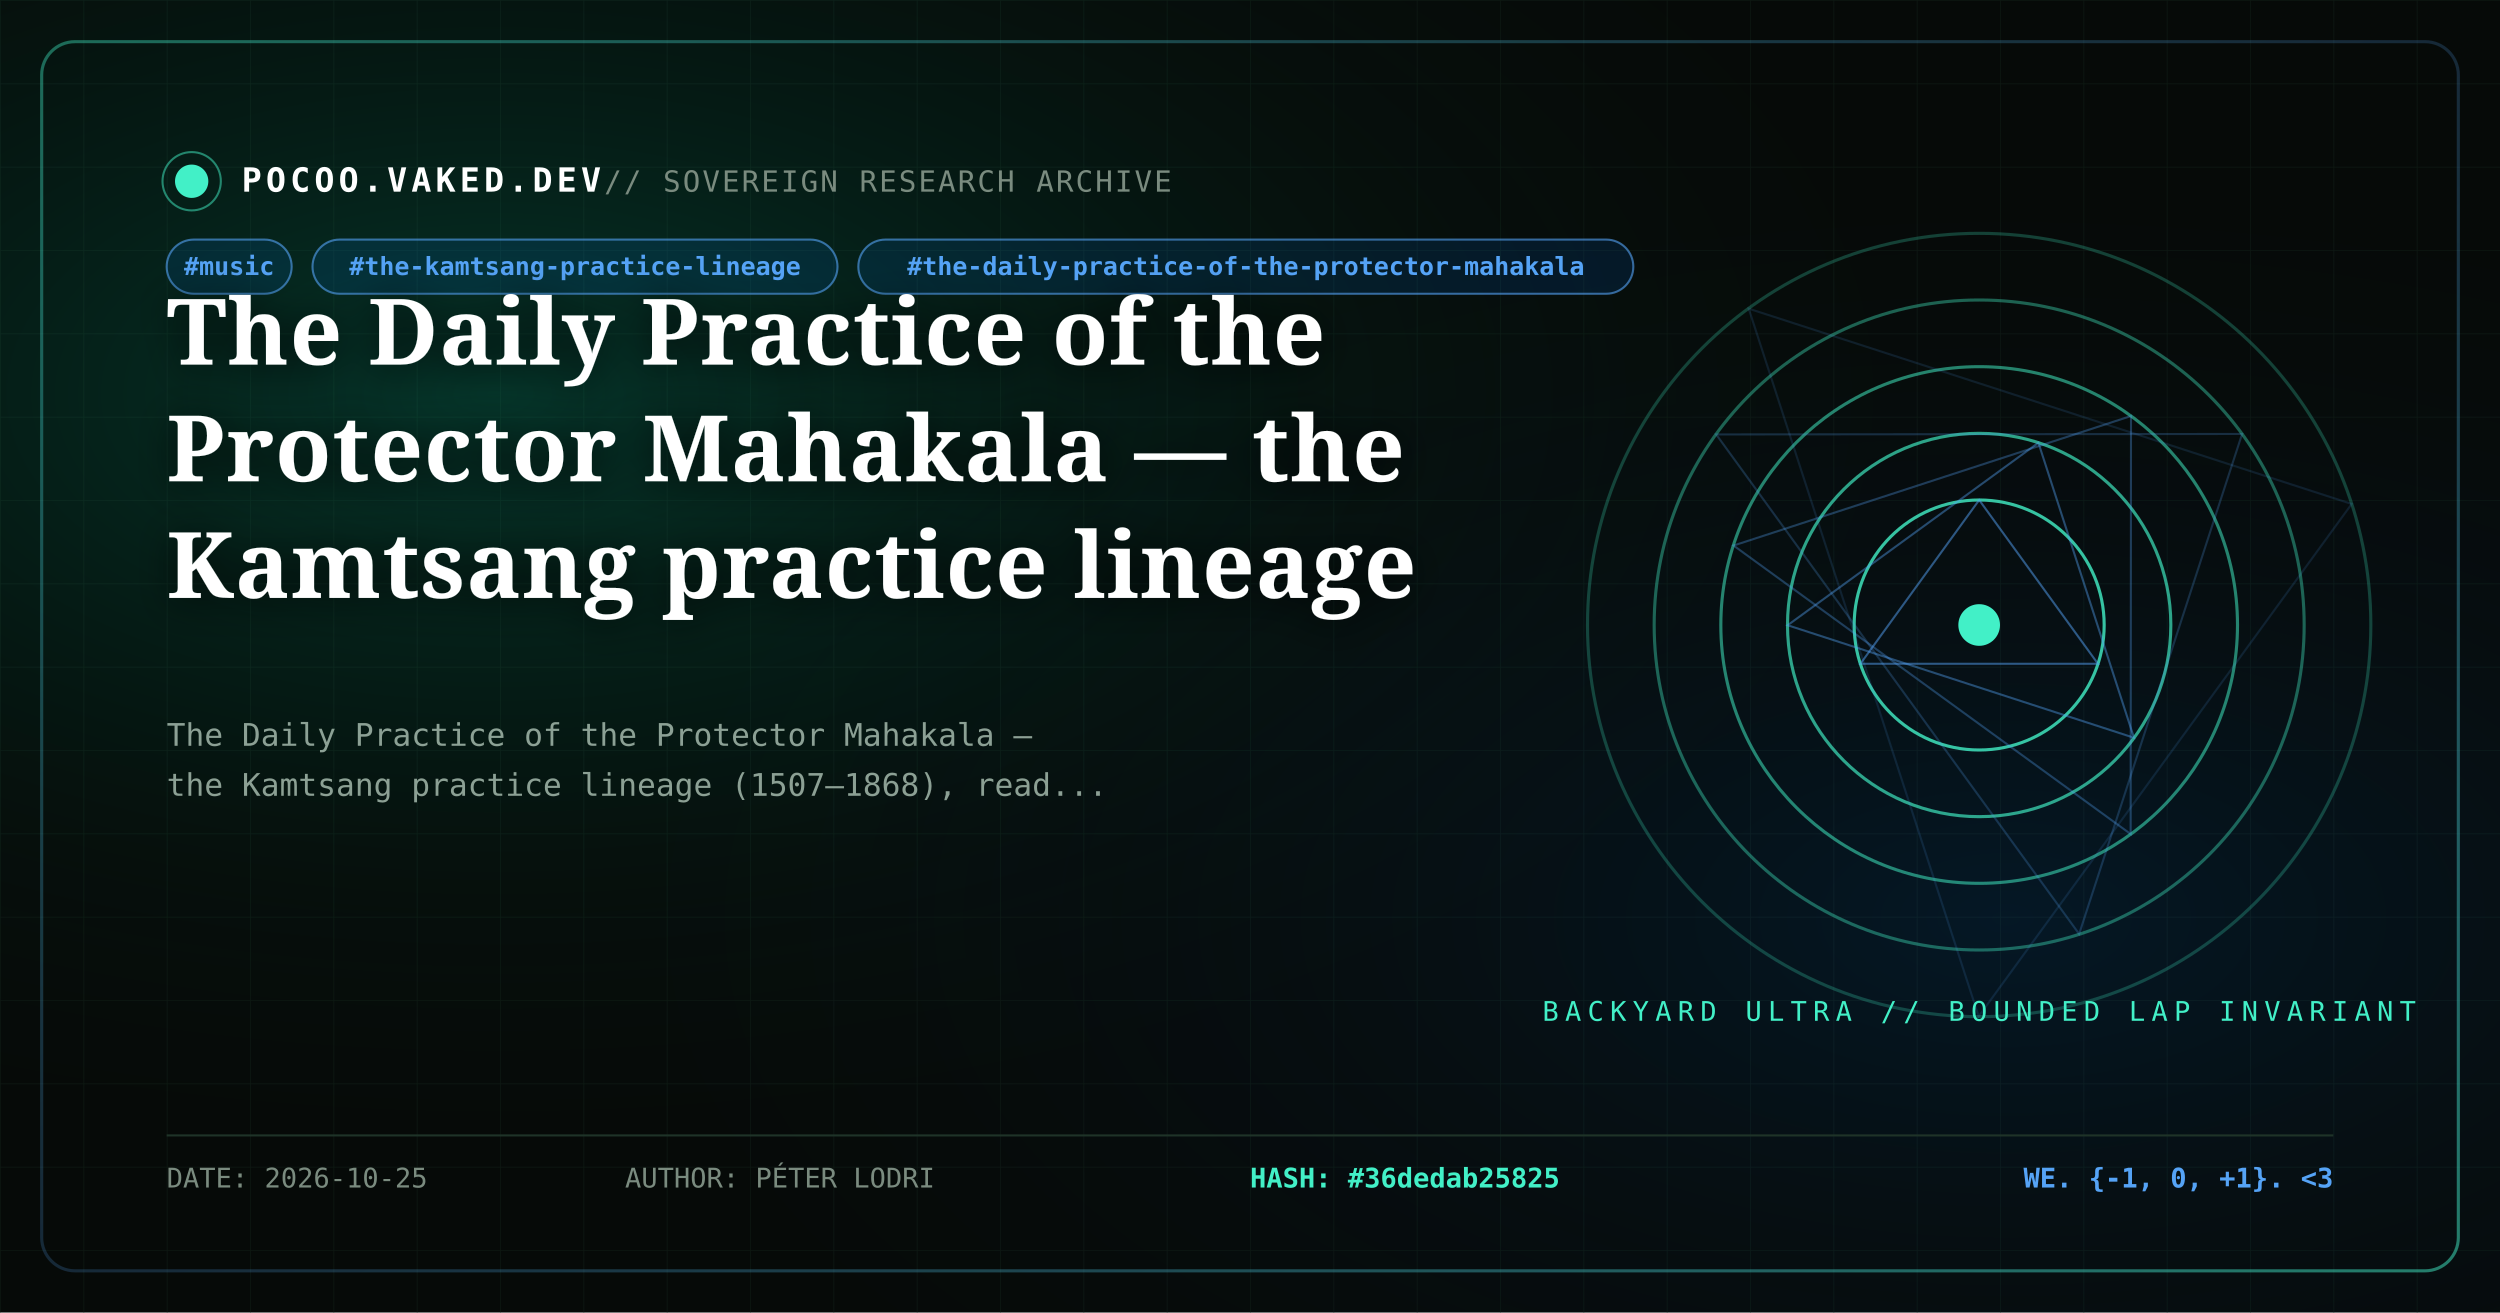
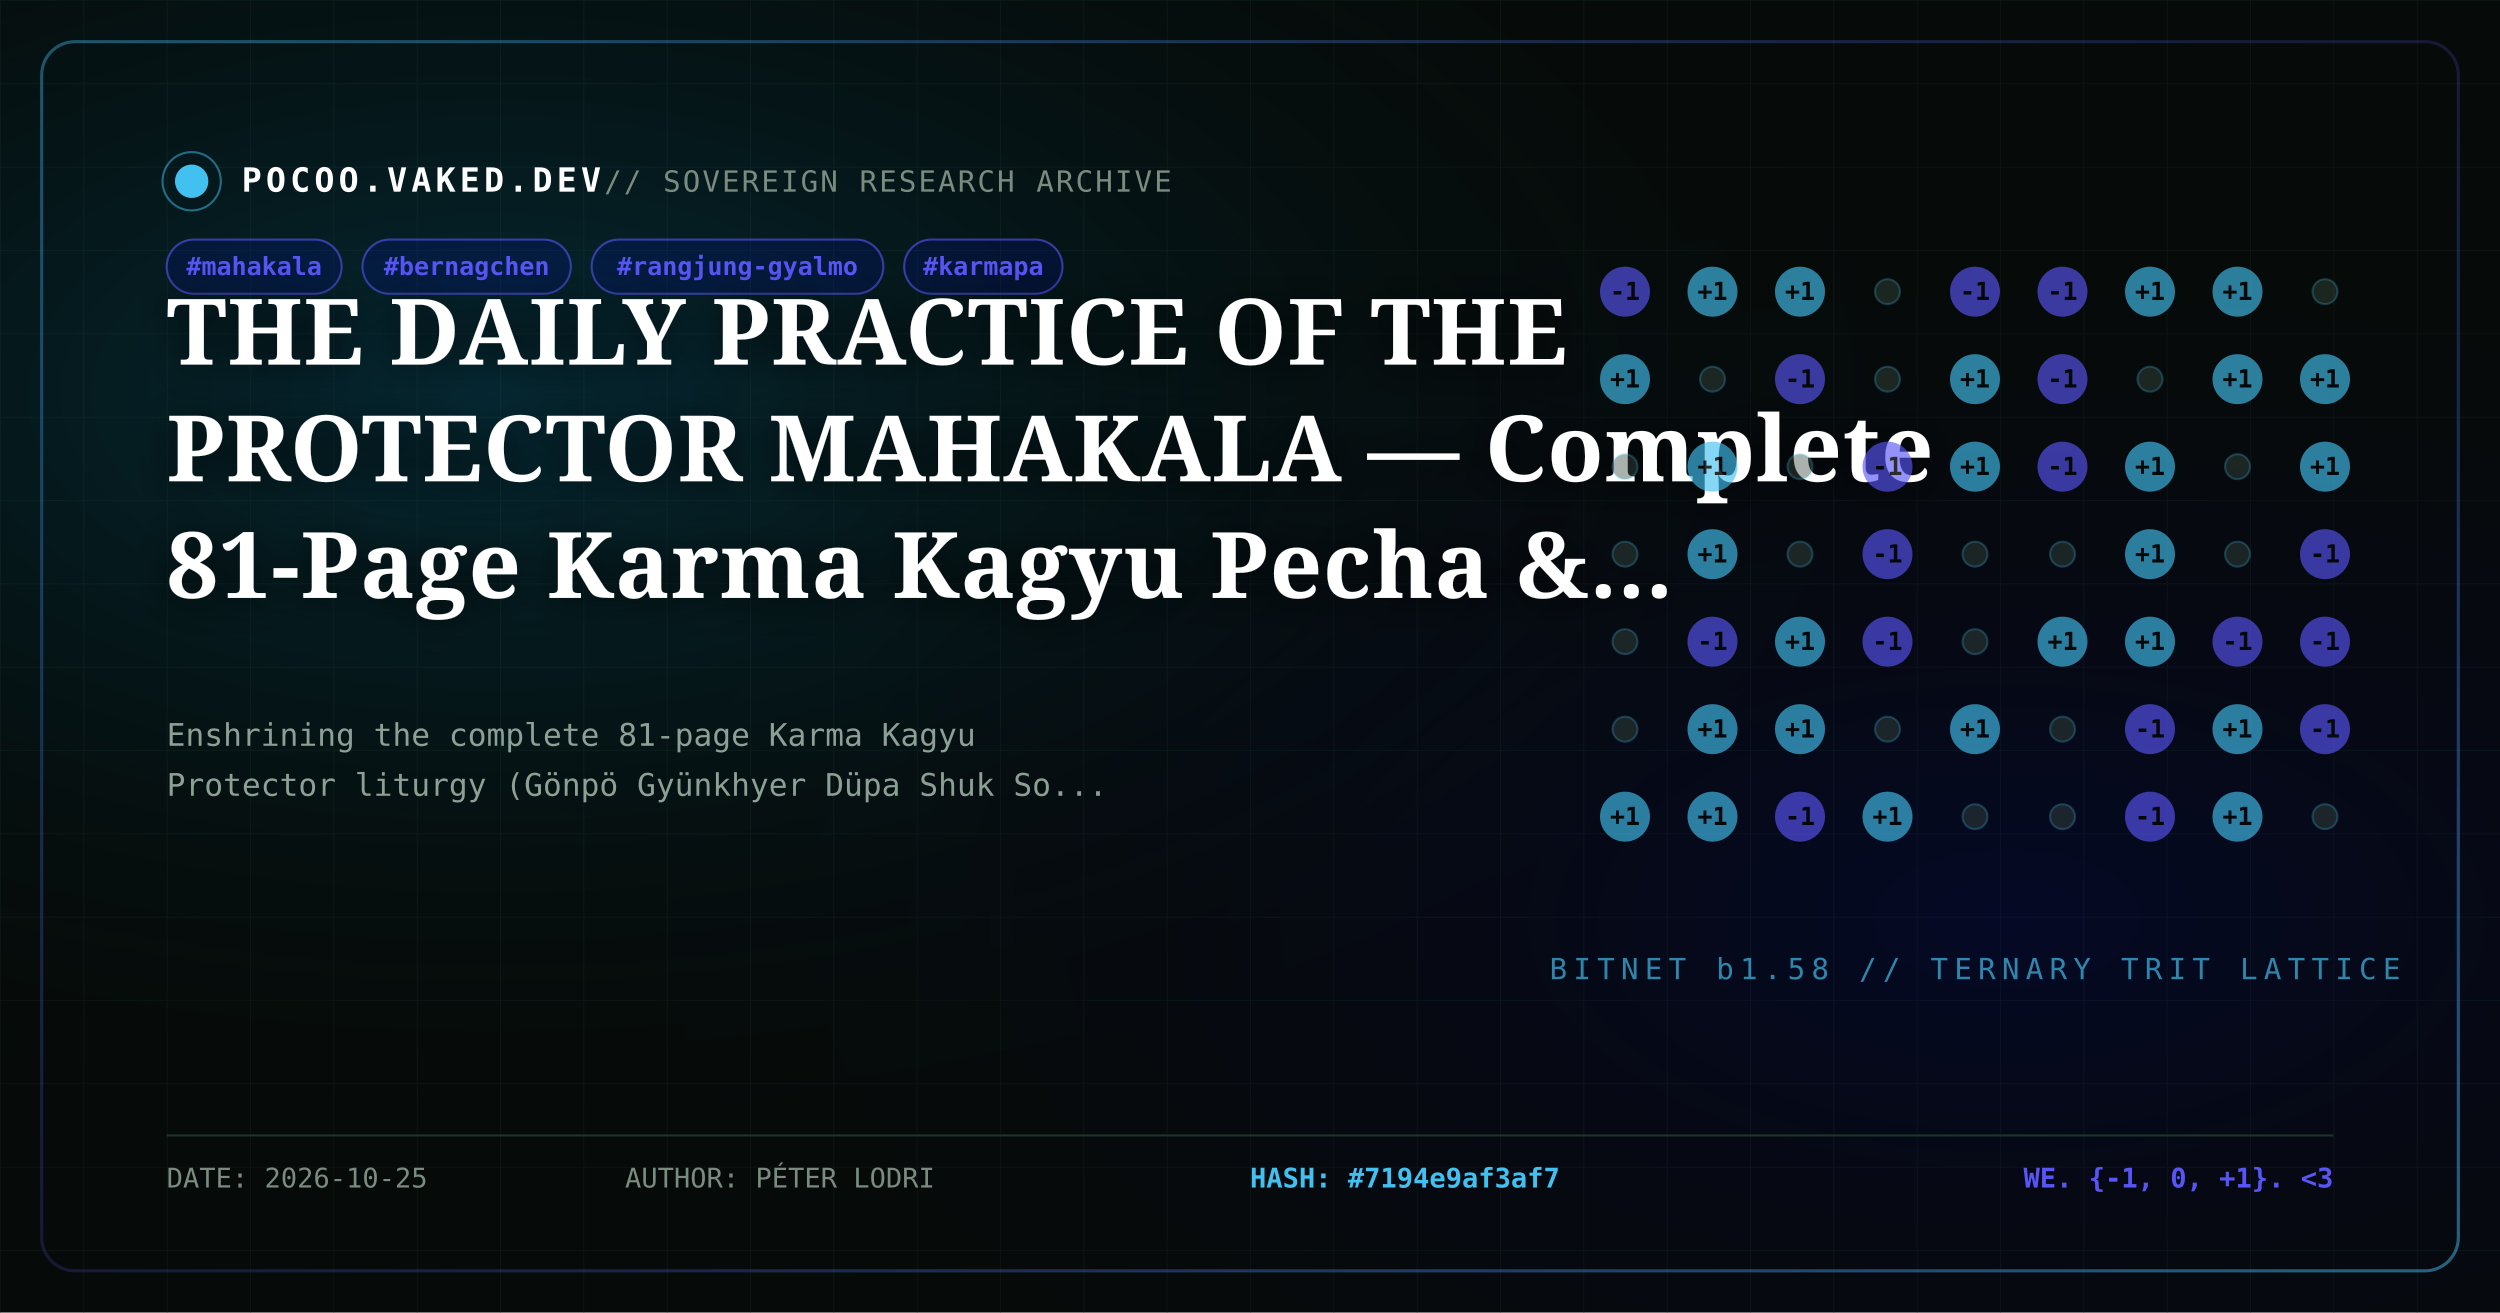
<svg xmlns="http://www.w3.org/2000/svg" viewBox="0 0 1200 630" width="1200" height="630" style="background:#060a08;">
  <defs>
    <radialGradient id="bgGlow1" cx="20%" cy="30%" r="60%">
-       <stop offset="0%" stop-color="hsla(166, 100%, 50%, 0.18)" />
+       <stop offset="0%" stop-color="hsla(196, 100%, 50%, 0.18)" />
      <stop offset="100%" stop-color="#060a08" stop-opacity="0" />
    </radialGradient>
    <radialGradient id="bgGlow2" cx="80%" cy="70%" r="60%">
-       <stop offset="0%" stop-color="hsla(211, 100%, 50%, 0.12)" />
+       <stop offset="0%" stop-color="hsla(241, 100%, 50%, 0.12)" />
      <stop offset="100%" stop-color="#060a08" stop-opacity="0" />
    </radialGradient>
    <linearGradient id="laneGrad" x1="0%" y1="0%" x2="100%" y2="0%">
-       <stop offset="0%" stop-color="hsl(166, 85%, 60%)" stop-opacity="0.8" />
-       <stop offset="100%" stop-color="hsl(211, 90%, 65%)" stop-opacity="0.9" />
+       <stop offset="0%" stop-color="hsl(196, 85%, 60%)" stop-opacity="0.8" />
+       <stop offset="100%" stop-color="hsl(241, 90%, 65%)" stop-opacity="0.9" />
    </linearGradient>
    <linearGradient id="goldBorder" x1="0%" y1="0%" x2="100%" y2="100%">
-       <stop offset="0%" stop-color="hsl(166, 85%, 60%)" stop-opacity="0.4" />
-       <stop offset="50%" stop-color="hsl(211, 90%, 65%)" stop-opacity="0.2" />
-       <stop offset="100%" stop-color="hsl(166, 85%, 60%)" stop-opacity="0.5" />
+       <stop offset="0%" stop-color="hsl(196, 85%, 60%)" stop-opacity="0.4" />
+       <stop offset="50%" stop-color="hsl(241, 90%, 65%)" stop-opacity="0.2" />
+       <stop offset="100%" stop-color="hsl(196, 85%, 60%)" stop-opacity="0.5" />
    </linearGradient>
    <pattern id="gridPattern" width="40" height="40" patternUnits="userSpaceOnUse">
      <path d="M 40 0 L 0 0 0 40" fill="none" stroke="#122018" stroke-width="0.75" stroke-opacity="0.6" />
    </pattern>
  </defs>
  <rect width="1200" height="630" fill="#060a08" />
  <rect width="1200" height="630" fill="url(#gridPattern)" />
  <rect width="1200" height="630" fill="url(#bgGlow1)" />
  <rect width="1200" height="630" fill="url(#bgGlow2)" />
  <rect x="20" y="20" width="1160" height="590" rx="16" fill="none" stroke="url(#goldBorder)" stroke-width="1.5" />
  <g transform="translate(80, 75)">
-     <circle cx="12" cy="12" r="8" fill="hsl(166, 85%, 60%)" />
-     <circle cx="12" cy="12" r="14" fill="none" stroke="hsl(166, 85%, 60%)" stroke-opacity="0.5" stroke-width="1" />
+     <circle cx="12" cy="12" r="8" fill="hsl(196, 85%, 60%)" />
+     <circle cx="12" cy="12" r="14" fill="none" stroke="hsl(196, 85%, 60%)" stroke-opacity="0.5" stroke-width="1" />
    <text x="36" y="17" fill="#ffffff" font-family="ui-monospace, monospace" font-size="16" font-weight="700" letter-spacing="2">POCOO.VAKED.DEV</text>
    <text x="210" y="17" fill="#7a8b7f" font-family="ui-monospace, monospace" font-size="14" letter-spacing="1">// SOVEREIGN RESEARCH ARCHIVE</text>
  </g>
  <g transform="translate(80, 115)">
-     <rect width="60" height="26" rx="13" fill="hsla(211, 100%, 50%, 0.12)" stroke="hsl(211, 90%, 65%)" stroke-opacity="0.6" stroke-width="1" />
-     <text x="30.0" y="17" fill="hsl(211, 90%, 65%)" font-family="ui-monospace, monospace" font-size="12" font-weight="600" text-anchor="middle">#music</text>
+     <rect width="84" height="26" rx="13" fill="hsla(241, 100%, 50%, 0.12)" stroke="hsl(241, 90%, 65%)" stroke-opacity="0.6" stroke-width="1" />
+     <text x="42.0" y="17" fill="hsl(241, 90%, 65%)" font-family="ui-monospace, monospace" font-size="12" font-weight="600" text-anchor="middle">#mahakala</text>
  </g>
-   <g transform="translate(150, 115)">
-     <rect width="252" height="26" rx="13" fill="hsla(211, 100%, 50%, 0.12)" stroke="hsl(211, 90%, 65%)" stroke-opacity="0.6" stroke-width="1" />
-     <text x="126.0" y="17" fill="hsl(211, 90%, 65%)" font-family="ui-monospace, monospace" font-size="12" font-weight="600" text-anchor="middle">#the-kamtsang-practice-lineage</text>
+   <g transform="translate(174, 115)">
+     <rect width="100" height="26" rx="13" fill="hsla(241, 100%, 50%, 0.12)" stroke="hsl(241, 90%, 65%)" stroke-opacity="0.6" stroke-width="1" />
+     <text x="50.0" y="17" fill="hsl(241, 90%, 65%)" font-family="ui-monospace, monospace" font-size="12" font-weight="600" text-anchor="middle">#bernagchen</text>
  </g>
-   <g transform="translate(412, 115)">
-     <rect width="372" height="26" rx="13" fill="hsla(211, 100%, 50%, 0.12)" stroke="hsl(211, 90%, 65%)" stroke-opacity="0.6" stroke-width="1" />
-     <text x="186.0" y="17" fill="hsl(211, 90%, 65%)" font-family="ui-monospace, monospace" font-size="12" font-weight="600" text-anchor="middle">#the-daily-practice-of-the-protector-mahakala</text>
+   <g transform="translate(284, 115)">
+     <rect width="140" height="26" rx="13" fill="hsla(241, 100%, 50%, 0.12)" stroke="hsl(241, 90%, 65%)" stroke-opacity="0.6" stroke-width="1" />
+     <text x="70.0" y="17" fill="hsl(241, 90%, 65%)" font-family="ui-monospace, monospace" font-size="12" font-weight="600" text-anchor="middle">#rangjung-gyalmo</text>
+   </g>
+   <g transform="translate(434, 115)">
+     <rect width="76" height="26" rx="13" fill="hsla(241, 100%, 50%, 0.12)" stroke="hsl(241, 90%, 65%)" stroke-opacity="0.6" stroke-width="1" />
+     <text x="38.0" y="17" fill="hsl(241, 90%, 65%)" font-family="ui-monospace, monospace" font-size="12" font-weight="600" text-anchor="middle">#karmapa</text>
  </g>
  <g>
-     <text x="80" y="175" fill="#ffffff" font-family="Georgia, serif" font-size="44" font-weight="700" letter-spacing="0.5" filter="drop-shadow(0 2px 10px rgba(0,0,0,0.8))">The Daily Practice of the</text>
-     <text x="80" y="231" fill="#ffffff" font-family="Georgia, serif" font-size="44" font-weight="700" letter-spacing="0.5" filter="drop-shadow(0 2px 10px rgba(0,0,0,0.8))">Protector Mahakala — the</text>
-     <text x="80" y="287" fill="#ffffff" font-family="Georgia, serif" font-size="44" font-weight="700" letter-spacing="0.5" filter="drop-shadow(0 2px 10px rgba(0,0,0,0.8))">Kamtsang practice lineage</text>
-     <text x="80" y="358" fill="#a3b8ab" font-family="ui-monospace, monospace" font-size="15" opacity="0.85">The Daily Practice of the Protector Mahakala —</text>
-     <text x="80" y="382" fill="#a3b8ab" font-family="ui-monospace, monospace" font-size="15" opacity="0.85">the Kamtsang practice lineage (1507–1868), read...</text>
+     <text x="80" y="175" fill="#ffffff" font-family="Georgia, serif" font-size="44" font-weight="700" letter-spacing="0.5" filter="drop-shadow(0 2px 10px rgba(0,0,0,0.8))">THE DAILY PRACTICE OF THE</text>
+     <text x="80" y="231" fill="#ffffff" font-family="Georgia, serif" font-size="44" font-weight="700" letter-spacing="0.5" filter="drop-shadow(0 2px 10px rgba(0,0,0,0.8))">PROTECTOR MAHAKALA — Complete</text>
+     <text x="80" y="287" fill="#ffffff" font-family="Georgia, serif" font-size="44" font-weight="700" letter-spacing="0.5" filter="drop-shadow(0 2px 10px rgba(0,0,0,0.8))">81-Page Karma Kagyu Pecha &amp;...</text>
+     <text x="80" y="358" fill="#a3b8ab" font-family="ui-monospace, monospace" font-size="15" opacity="0.85">Enshrining the complete 81-page Karma Kagyu</text>
+     <text x="80" y="382" fill="#a3b8ab" font-family="ui-monospace, monospace" font-size="15" opacity="0.85">Protector liturgy (Gönpö Gyünkhyer Düpa Shuk So...</text>
  </g>
-   <g>
-     <circle cx="950" cy="300" r="60" fill="none" stroke="hsl(166, 85%, 60%)" stroke-opacity="0.8" stroke-width="1.5" />
-     <polygon points="950,240 1007.0,318.6 893.0,318.6" fill="none" stroke="hsl(211, 90%, 65%)" stroke-opacity="0.5" stroke-width="1" transform="rotate(0 950 300)" />
-     <circle cx="950" cy="300" r="92" fill="none" stroke="hsl(166, 85%, 60%)" stroke-opacity="0.66" stroke-width="1.5" />
-     <polygon points="950,208 1037.4,328.52 862.6,328.52" fill="none" stroke="hsl(211, 90%, 65%)" stroke-opacity="0.41" stroke-width="1" transform="rotate(18 950 300)" />
-     <circle cx="950" cy="300" r="124" fill="none" stroke="hsl(166, 85%, 60%)" stroke-opacity="0.52" stroke-width="1.5" />
-     <polygon points="950,176 1067.8,338.44 832.2,338.44" fill="none" stroke="hsl(211, 90%, 65%)" stroke-opacity="0.32" stroke-width="1" transform="rotate(36 950 300)" />
-     <circle cx="950" cy="300" r="156" fill="none" stroke="hsl(166, 85%, 60%)" stroke-opacity="0.38" stroke-width="1.5" />
-     <polygon points="950,144 1098.2,348.36 801.8,348.36" fill="none" stroke="hsl(211, 90%, 65%)" stroke-opacity="0.23" stroke-width="1" transform="rotate(54 950 300)" />
-     <circle cx="950" cy="300" r="188" fill="none" stroke="hsl(166, 85%, 60%)" stroke-opacity="0.24" stroke-width="1.5" />
-     <polygon points="950,112 1128.6,358.28 771.4,358.28" fill="none" stroke="hsl(211, 90%, 65%)" stroke-opacity="0.14" stroke-width="1" transform="rotate(72 950 300)" />
-     <circle cx="950" cy="300" r="10" fill="hsl(166, 85%, 60%)" />
-     <text x="950" y="490" fill="hsl(166, 85%, 60%)" font-family="monospace" font-size="13" letter-spacing="3" text-anchor="middle">BACKYARD ULTRA // BOUNDED LAP INVARIANT</text>
+   <g opacity="0.85">
+     <circle cx="780" cy="140" r="12" fill="hsl(241, 90%, 65%)" fill-opacity="0.75" />
+     <text x="780" y="144" fill="#050807" font-family="monospace" font-size="12" font-weight="900" text-anchor="middle">-1</text>
+     <circle cx="822" cy="140" r="12" fill="hsl(196, 85%, 60%)" fill-opacity="0.75" />
+     <text x="822" y="144" fill="#050807" font-family="monospace" font-size="12" font-weight="900" text-anchor="middle">+1</text>
+     <circle cx="864" cy="140" r="12" fill="hsl(196, 85%, 60%)" fill-opacity="0.75" />
+     <text x="864" y="144" fill="#050807" font-family="monospace" font-size="12" font-weight="900" text-anchor="middle">+1</text>
+     <circle cx="906" cy="140" r="6" fill="#3a4d43" fill-opacity="0.5" stroke="hsl(196, 85%, 60%)" stroke-opacity="0.3" stroke-width="1" />
+     <circle cx="948" cy="140" r="12" fill="hsl(241, 90%, 65%)" fill-opacity="0.75" />
+     <text x="948" y="144" fill="#050807" font-family="monospace" font-size="12" font-weight="900" text-anchor="middle">-1</text>
+     <circle cx="990" cy="140" r="12" fill="hsl(241, 90%, 65%)" fill-opacity="0.75" />
+     <text x="990" y="144" fill="#050807" font-family="monospace" font-size="12" font-weight="900" text-anchor="middle">-1</text>
+     <circle cx="1032" cy="140" r="12" fill="hsl(196, 85%, 60%)" fill-opacity="0.75" />
+     <text x="1032" y="144" fill="#050807" font-family="monospace" font-size="12" font-weight="900" text-anchor="middle">+1</text>
+     <circle cx="1074" cy="140" r="12" fill="hsl(196, 85%, 60%)" fill-opacity="0.75" />
+     <text x="1074" y="144" fill="#050807" font-family="monospace" font-size="12" font-weight="900" text-anchor="middle">+1</text>
+     <circle cx="1116" cy="140" r="6" fill="#3a4d43" fill-opacity="0.5" stroke="hsl(196, 85%, 60%)" stroke-opacity="0.3" stroke-width="1" />
+     <circle cx="780" cy="182" r="12" fill="hsl(196, 85%, 60%)" fill-opacity="0.75" />
+     <text x="780" y="186" fill="#050807" font-family="monospace" font-size="12" font-weight="900" text-anchor="middle">+1</text>
+     <circle cx="822" cy="182" r="6" fill="#3a4d43" fill-opacity="0.5" stroke="hsl(196, 85%, 60%)" stroke-opacity="0.3" stroke-width="1" />
+     <circle cx="864" cy="182" r="12" fill="hsl(241, 90%, 65%)" fill-opacity="0.75" />
+     <text x="864" y="186" fill="#050807" font-family="monospace" font-size="12" font-weight="900" text-anchor="middle">-1</text>
+     <circle cx="906" cy="182" r="6" fill="#3a4d43" fill-opacity="0.5" stroke="hsl(196, 85%, 60%)" stroke-opacity="0.3" stroke-width="1" />
+     <circle cx="948" cy="182" r="12" fill="hsl(196, 85%, 60%)" fill-opacity="0.75" />
+     <text x="948" y="186" fill="#050807" font-family="monospace" font-size="12" font-weight="900" text-anchor="middle">+1</text>
+     <circle cx="990" cy="182" r="12" fill="hsl(241, 90%, 65%)" fill-opacity="0.75" />
+     <text x="990" y="186" fill="#050807" font-family="monospace" font-size="12" font-weight="900" text-anchor="middle">-1</text>
+     <circle cx="1032" cy="182" r="6" fill="#3a4d43" fill-opacity="0.5" stroke="hsl(196, 85%, 60%)" stroke-opacity="0.3" stroke-width="1" />
+     <circle cx="1074" cy="182" r="12" fill="hsl(196, 85%, 60%)" fill-opacity="0.75" />
+     <text x="1074" y="186" fill="#050807" font-family="monospace" font-size="12" font-weight="900" text-anchor="middle">+1</text>
+     <circle cx="1116" cy="182" r="12" fill="hsl(196, 85%, 60%)" fill-opacity="0.75" />
+     <text x="1116" y="186" fill="#050807" font-family="monospace" font-size="12" font-weight="900" text-anchor="middle">+1</text>
+     <circle cx="780" cy="224" r="6" fill="#3a4d43" fill-opacity="0.5" stroke="hsl(196, 85%, 60%)" stroke-opacity="0.3" stroke-width="1" />
+     <circle cx="822" cy="224" r="12" fill="hsl(196, 85%, 60%)" fill-opacity="0.75" />
+     <text x="822" y="228" fill="#050807" font-family="monospace" font-size="12" font-weight="900" text-anchor="middle">+1</text>
+     <circle cx="864" cy="224" r="6" fill="#3a4d43" fill-opacity="0.5" stroke="hsl(196, 85%, 60%)" stroke-opacity="0.3" stroke-width="1" />
+     <circle cx="906" cy="224" r="12" fill="hsl(241, 90%, 65%)" fill-opacity="0.75" />
+     <text x="906" y="228" fill="#050807" font-family="monospace" font-size="12" font-weight="900" text-anchor="middle">-1</text>
+     <circle cx="948" cy="224" r="12" fill="hsl(196, 85%, 60%)" fill-opacity="0.75" />
+     <text x="948" y="228" fill="#050807" font-family="monospace" font-size="12" font-weight="900" text-anchor="middle">+1</text>
+     <circle cx="990" cy="224" r="12" fill="hsl(241, 90%, 65%)" fill-opacity="0.75" />
+     <text x="990" y="228" fill="#050807" font-family="monospace" font-size="12" font-weight="900" text-anchor="middle">-1</text>
+     <circle cx="1032" cy="224" r="12" fill="hsl(196, 85%, 60%)" fill-opacity="0.75" />
+     <text x="1032" y="228" fill="#050807" font-family="monospace" font-size="12" font-weight="900" text-anchor="middle">+1</text>
+     <circle cx="1074" cy="224" r="6" fill="#3a4d43" fill-opacity="0.5" stroke="hsl(196, 85%, 60%)" stroke-opacity="0.3" stroke-width="1" />
+     <circle cx="1116" cy="224" r="12" fill="hsl(196, 85%, 60%)" fill-opacity="0.75" />
+     <text x="1116" y="228" fill="#050807" font-family="monospace" font-size="12" font-weight="900" text-anchor="middle">+1</text>
+     <circle cx="780" cy="266" r="6" fill="#3a4d43" fill-opacity="0.5" stroke="hsl(196, 85%, 60%)" stroke-opacity="0.3" stroke-width="1" />
+     <circle cx="822" cy="266" r="12" fill="hsl(196, 85%, 60%)" fill-opacity="0.75" />
+     <text x="822" y="270" fill="#050807" font-family="monospace" font-size="12" font-weight="900" text-anchor="middle">+1</text>
+     <circle cx="864" cy="266" r="6" fill="#3a4d43" fill-opacity="0.5" stroke="hsl(196, 85%, 60%)" stroke-opacity="0.3" stroke-width="1" />
+     <circle cx="906" cy="266" r="12" fill="hsl(241, 90%, 65%)" fill-opacity="0.75" />
+     <text x="906" y="270" fill="#050807" font-family="monospace" font-size="12" font-weight="900" text-anchor="middle">-1</text>
+     <circle cx="948" cy="266" r="6" fill="#3a4d43" fill-opacity="0.5" stroke="hsl(196, 85%, 60%)" stroke-opacity="0.3" stroke-width="1" />
+     <circle cx="990" cy="266" r="6" fill="#3a4d43" fill-opacity="0.5" stroke="hsl(196, 85%, 60%)" stroke-opacity="0.3" stroke-width="1" />
+     <circle cx="1032" cy="266" r="12" fill="hsl(196, 85%, 60%)" fill-opacity="0.75" />
+     <text x="1032" y="270" fill="#050807" font-family="monospace" font-size="12" font-weight="900" text-anchor="middle">+1</text>
+     <circle cx="1074" cy="266" r="6" fill="#3a4d43" fill-opacity="0.5" stroke="hsl(196, 85%, 60%)" stroke-opacity="0.3" stroke-width="1" />
+     <circle cx="1116" cy="266" r="12" fill="hsl(241, 90%, 65%)" fill-opacity="0.75" />
+     <text x="1116" y="270" fill="#050807" font-family="monospace" font-size="12" font-weight="900" text-anchor="middle">-1</text>
+     <circle cx="780" cy="308" r="6" fill="#3a4d43" fill-opacity="0.5" stroke="hsl(196, 85%, 60%)" stroke-opacity="0.3" stroke-width="1" />
+     <circle cx="822" cy="308" r="12" fill="hsl(241, 90%, 65%)" fill-opacity="0.75" />
+     <text x="822" y="312" fill="#050807" font-family="monospace" font-size="12" font-weight="900" text-anchor="middle">-1</text>
+     <circle cx="864" cy="308" r="12" fill="hsl(196, 85%, 60%)" fill-opacity="0.75" />
+     <text x="864" y="312" fill="#050807" font-family="monospace" font-size="12" font-weight="900" text-anchor="middle">+1</text>
+     <circle cx="906" cy="308" r="12" fill="hsl(241, 90%, 65%)" fill-opacity="0.75" />
+     <text x="906" y="312" fill="#050807" font-family="monospace" font-size="12" font-weight="900" text-anchor="middle">-1</text>
+     <circle cx="948" cy="308" r="6" fill="#3a4d43" fill-opacity="0.5" stroke="hsl(196, 85%, 60%)" stroke-opacity="0.3" stroke-width="1" />
+     <circle cx="990" cy="308" r="12" fill="hsl(196, 85%, 60%)" fill-opacity="0.75" />
+     <text x="990" y="312" fill="#050807" font-family="monospace" font-size="12" font-weight="900" text-anchor="middle">+1</text>
+     <circle cx="1032" cy="308" r="12" fill="hsl(196, 85%, 60%)" fill-opacity="0.75" />
+     <text x="1032" y="312" fill="#050807" font-family="monospace" font-size="12" font-weight="900" text-anchor="middle">+1</text>
+     <circle cx="1074" cy="308" r="12" fill="hsl(241, 90%, 65%)" fill-opacity="0.75" />
+     <text x="1074" y="312" fill="#050807" font-family="monospace" font-size="12" font-weight="900" text-anchor="middle">-1</text>
+     <circle cx="1116" cy="308" r="12" fill="hsl(241, 90%, 65%)" fill-opacity="0.75" />
+     <text x="1116" y="312" fill="#050807" font-family="monospace" font-size="12" font-weight="900" text-anchor="middle">-1</text>
+     <circle cx="780" cy="350" r="6" fill="#3a4d43" fill-opacity="0.5" stroke="hsl(196, 85%, 60%)" stroke-opacity="0.3" stroke-width="1" />
+     <circle cx="822" cy="350" r="12" fill="hsl(196, 85%, 60%)" fill-opacity="0.75" />
+     <text x="822" y="354" fill="#050807" font-family="monospace" font-size="12" font-weight="900" text-anchor="middle">+1</text>
+     <circle cx="864" cy="350" r="12" fill="hsl(196, 85%, 60%)" fill-opacity="0.75" />
+     <text x="864" y="354" fill="#050807" font-family="monospace" font-size="12" font-weight="900" text-anchor="middle">+1</text>
+     <circle cx="906" cy="350" r="6" fill="#3a4d43" fill-opacity="0.5" stroke="hsl(196, 85%, 60%)" stroke-opacity="0.3" stroke-width="1" />
+     <circle cx="948" cy="350" r="12" fill="hsl(196, 85%, 60%)" fill-opacity="0.75" />
+     <text x="948" y="354" fill="#050807" font-family="monospace" font-size="12" font-weight="900" text-anchor="middle">+1</text>
+     <circle cx="990" cy="350" r="6" fill="#3a4d43" fill-opacity="0.5" stroke="hsl(196, 85%, 60%)" stroke-opacity="0.3" stroke-width="1" />
+     <circle cx="1032" cy="350" r="12" fill="hsl(241, 90%, 65%)" fill-opacity="0.75" />
+     <text x="1032" y="354" fill="#050807" font-family="monospace" font-size="12" font-weight="900" text-anchor="middle">-1</text>
+     <circle cx="1074" cy="350" r="12" fill="hsl(196, 85%, 60%)" fill-opacity="0.75" />
+     <text x="1074" y="354" fill="#050807" font-family="monospace" font-size="12" font-weight="900" text-anchor="middle">+1</text>
+     <circle cx="1116" cy="350" r="12" fill="hsl(241, 90%, 65%)" fill-opacity="0.75" />
+     <text x="1116" y="354" fill="#050807" font-family="monospace" font-size="12" font-weight="900" text-anchor="middle">-1</text>
+     <circle cx="780" cy="392" r="12" fill="hsl(196, 85%, 60%)" fill-opacity="0.75" />
+     <text x="780" y="396" fill="#050807" font-family="monospace" font-size="12" font-weight="900" text-anchor="middle">+1</text>
+     <circle cx="822" cy="392" r="12" fill="hsl(196, 85%, 60%)" fill-opacity="0.75" />
+     <text x="822" y="396" fill="#050807" font-family="monospace" font-size="12" font-weight="900" text-anchor="middle">+1</text>
+     <circle cx="864" cy="392" r="12" fill="hsl(241, 90%, 65%)" fill-opacity="0.75" />
+     <text x="864" y="396" fill="#050807" font-family="monospace" font-size="12" font-weight="900" text-anchor="middle">-1</text>
+     <circle cx="906" cy="392" r="12" fill="hsl(196, 85%, 60%)" fill-opacity="0.75" />
+     <text x="906" y="396" fill="#050807" font-family="monospace" font-size="12" font-weight="900" text-anchor="middle">+1</text>
+     <circle cx="948" cy="392" r="6" fill="#3a4d43" fill-opacity="0.5" stroke="hsl(196, 85%, 60%)" stroke-opacity="0.3" stroke-width="1" />
+     <circle cx="990" cy="392" r="6" fill="#3a4d43" fill-opacity="0.5" stroke="hsl(196, 85%, 60%)" stroke-opacity="0.3" stroke-width="1" />
+     <circle cx="1032" cy="392" r="12" fill="hsl(241, 90%, 65%)" fill-opacity="0.75" />
+     <text x="1032" y="396" fill="#050807" font-family="monospace" font-size="12" font-weight="900" text-anchor="middle">-1</text>
+     <circle cx="1074" cy="392" r="12" fill="hsl(196, 85%, 60%)" fill-opacity="0.75" />
+     <text x="1074" y="396" fill="#050807" font-family="monospace" font-size="12" font-weight="900" text-anchor="middle">+1</text>
+     <circle cx="1116" cy="392" r="6" fill="#3a4d43" fill-opacity="0.5" stroke="hsl(196, 85%, 60%)" stroke-opacity="0.3" stroke-width="1" />
+     <text x="948" y="470" fill="hsl(196, 85%, 60%)" font-family="monospace" font-size="14" letter-spacing="3" text-anchor="middle" opacity="0.8">BITNET b1.58 // TERNARY TRIT LATTICE</text>
  </g>
  <g transform="translate(80, 565)">
    <line x1="0" y1="-20" x2="1040" y2="-20" stroke="#1f3328" stroke-width="1" />
    <text x="0" y="5" fill="#7a8b7f" font-family="ui-monospace, monospace" font-size="13">DATE: 2026-10-25</text>
    <text x="220" y="5" fill="#7a8b7f" font-family="ui-monospace, monospace" font-size="13">AUTHOR: PÉTER LODRI</text>
-     <text x="520" y="5" fill="hsl(166, 85%, 60%)" font-family="ui-monospace, monospace" font-size="13" font-weight="600">HASH: #36dedab25825</text>
-     <text x="1040" y="5" fill="hsl(211, 90%, 65%)" font-family="ui-monospace, monospace" font-size="13" font-weight="700" text-anchor="end">WE. {-1, 0, +1}. &lt;3</text>
+     <text x="520" y="5" fill="hsl(196, 85%, 60%)" font-family="ui-monospace, monospace" font-size="13" font-weight="600">HASH: #7194e9af3af7</text>
+     <text x="1040" y="5" fill="hsl(241, 90%, 65%)" font-family="ui-monospace, monospace" font-size="13" font-weight="700" text-anchor="end">WE. {-1, 0, +1}. &lt;3</text>
  </g>
</svg>
